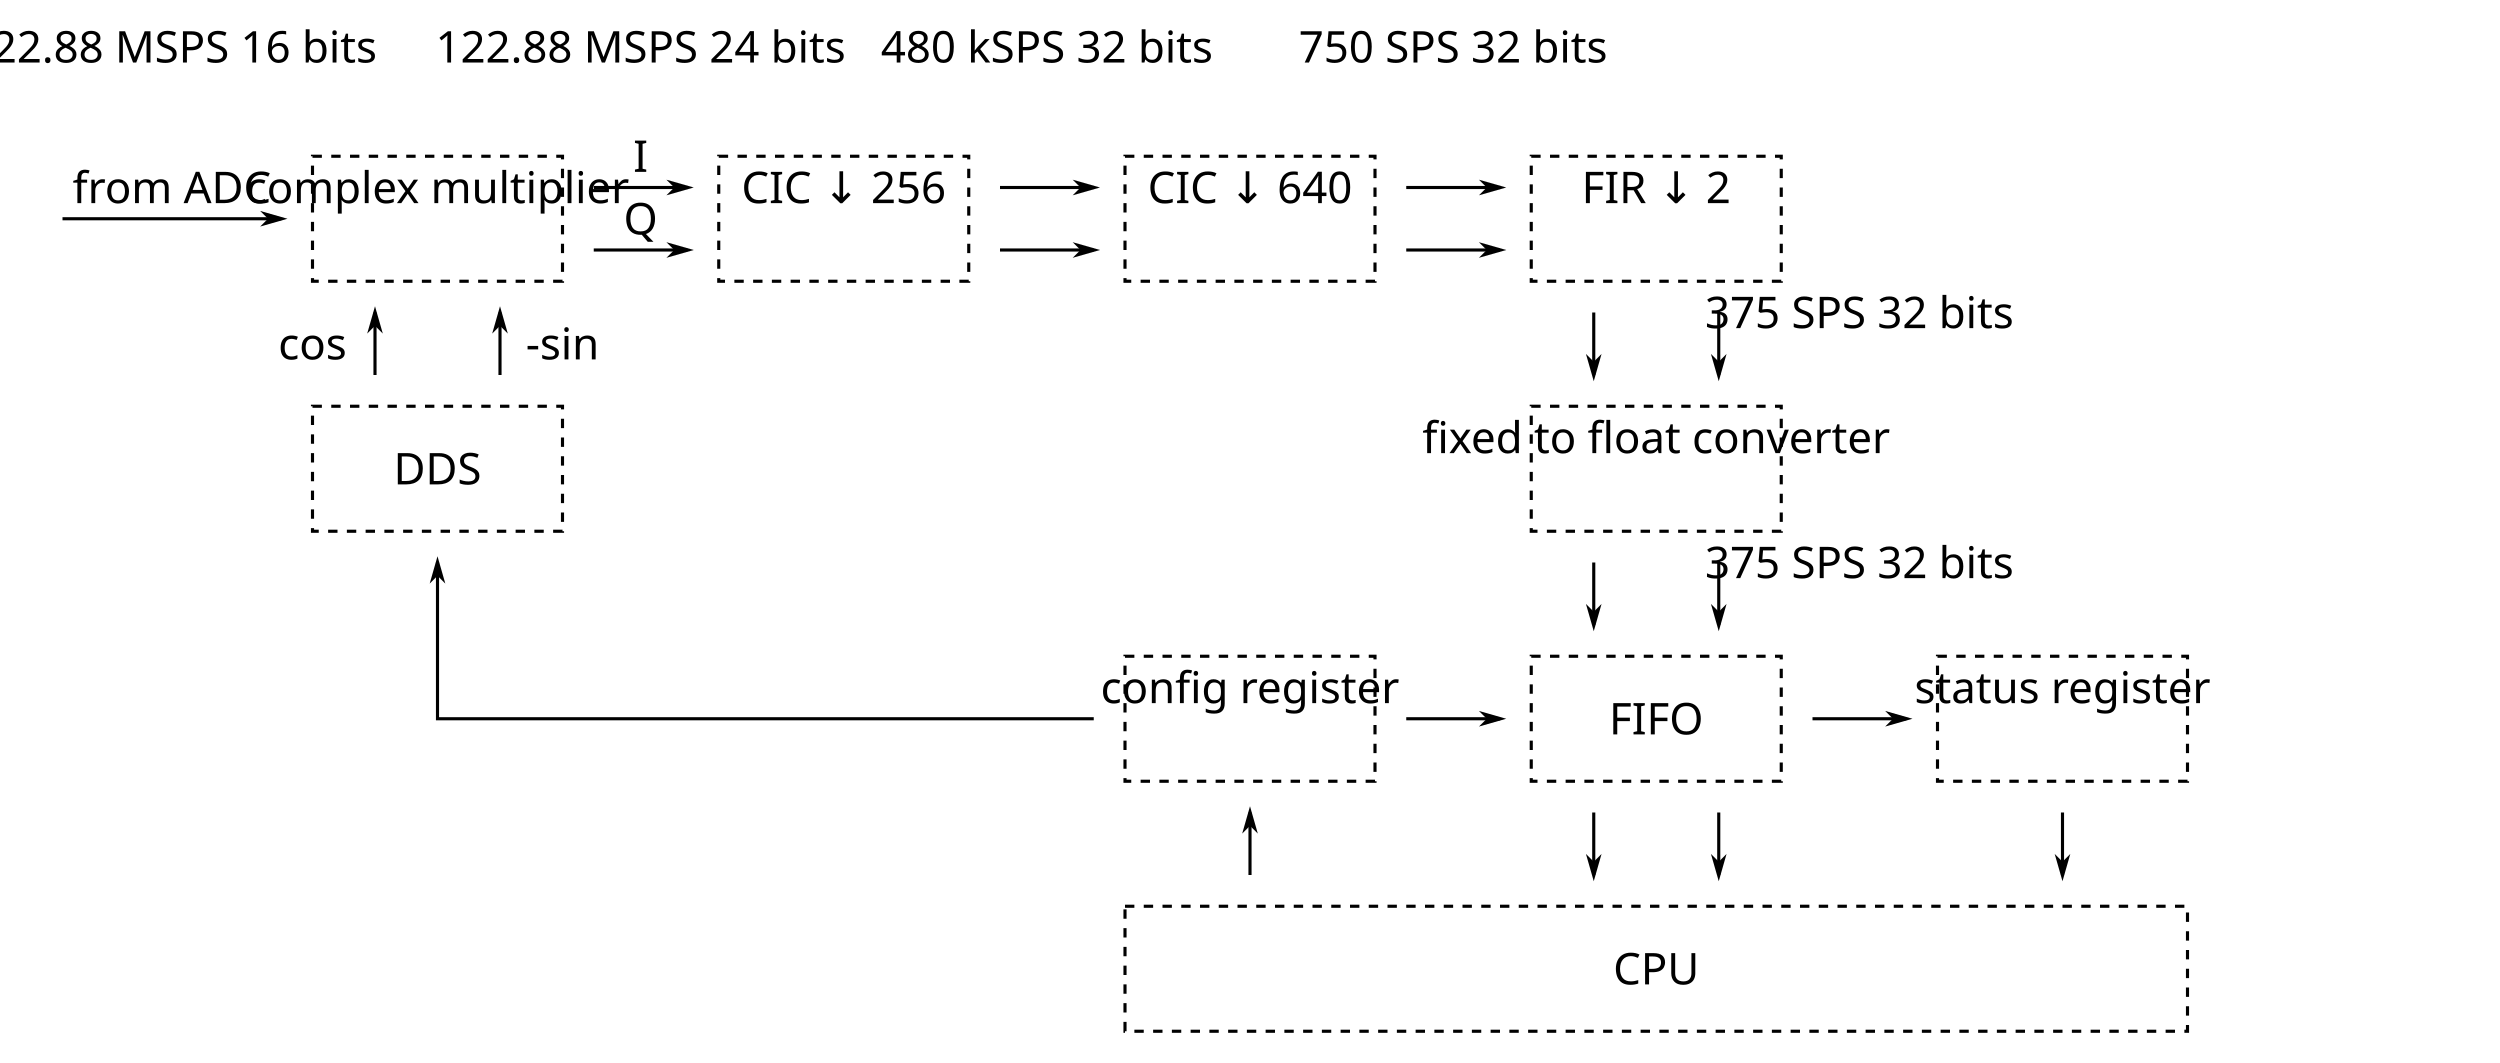
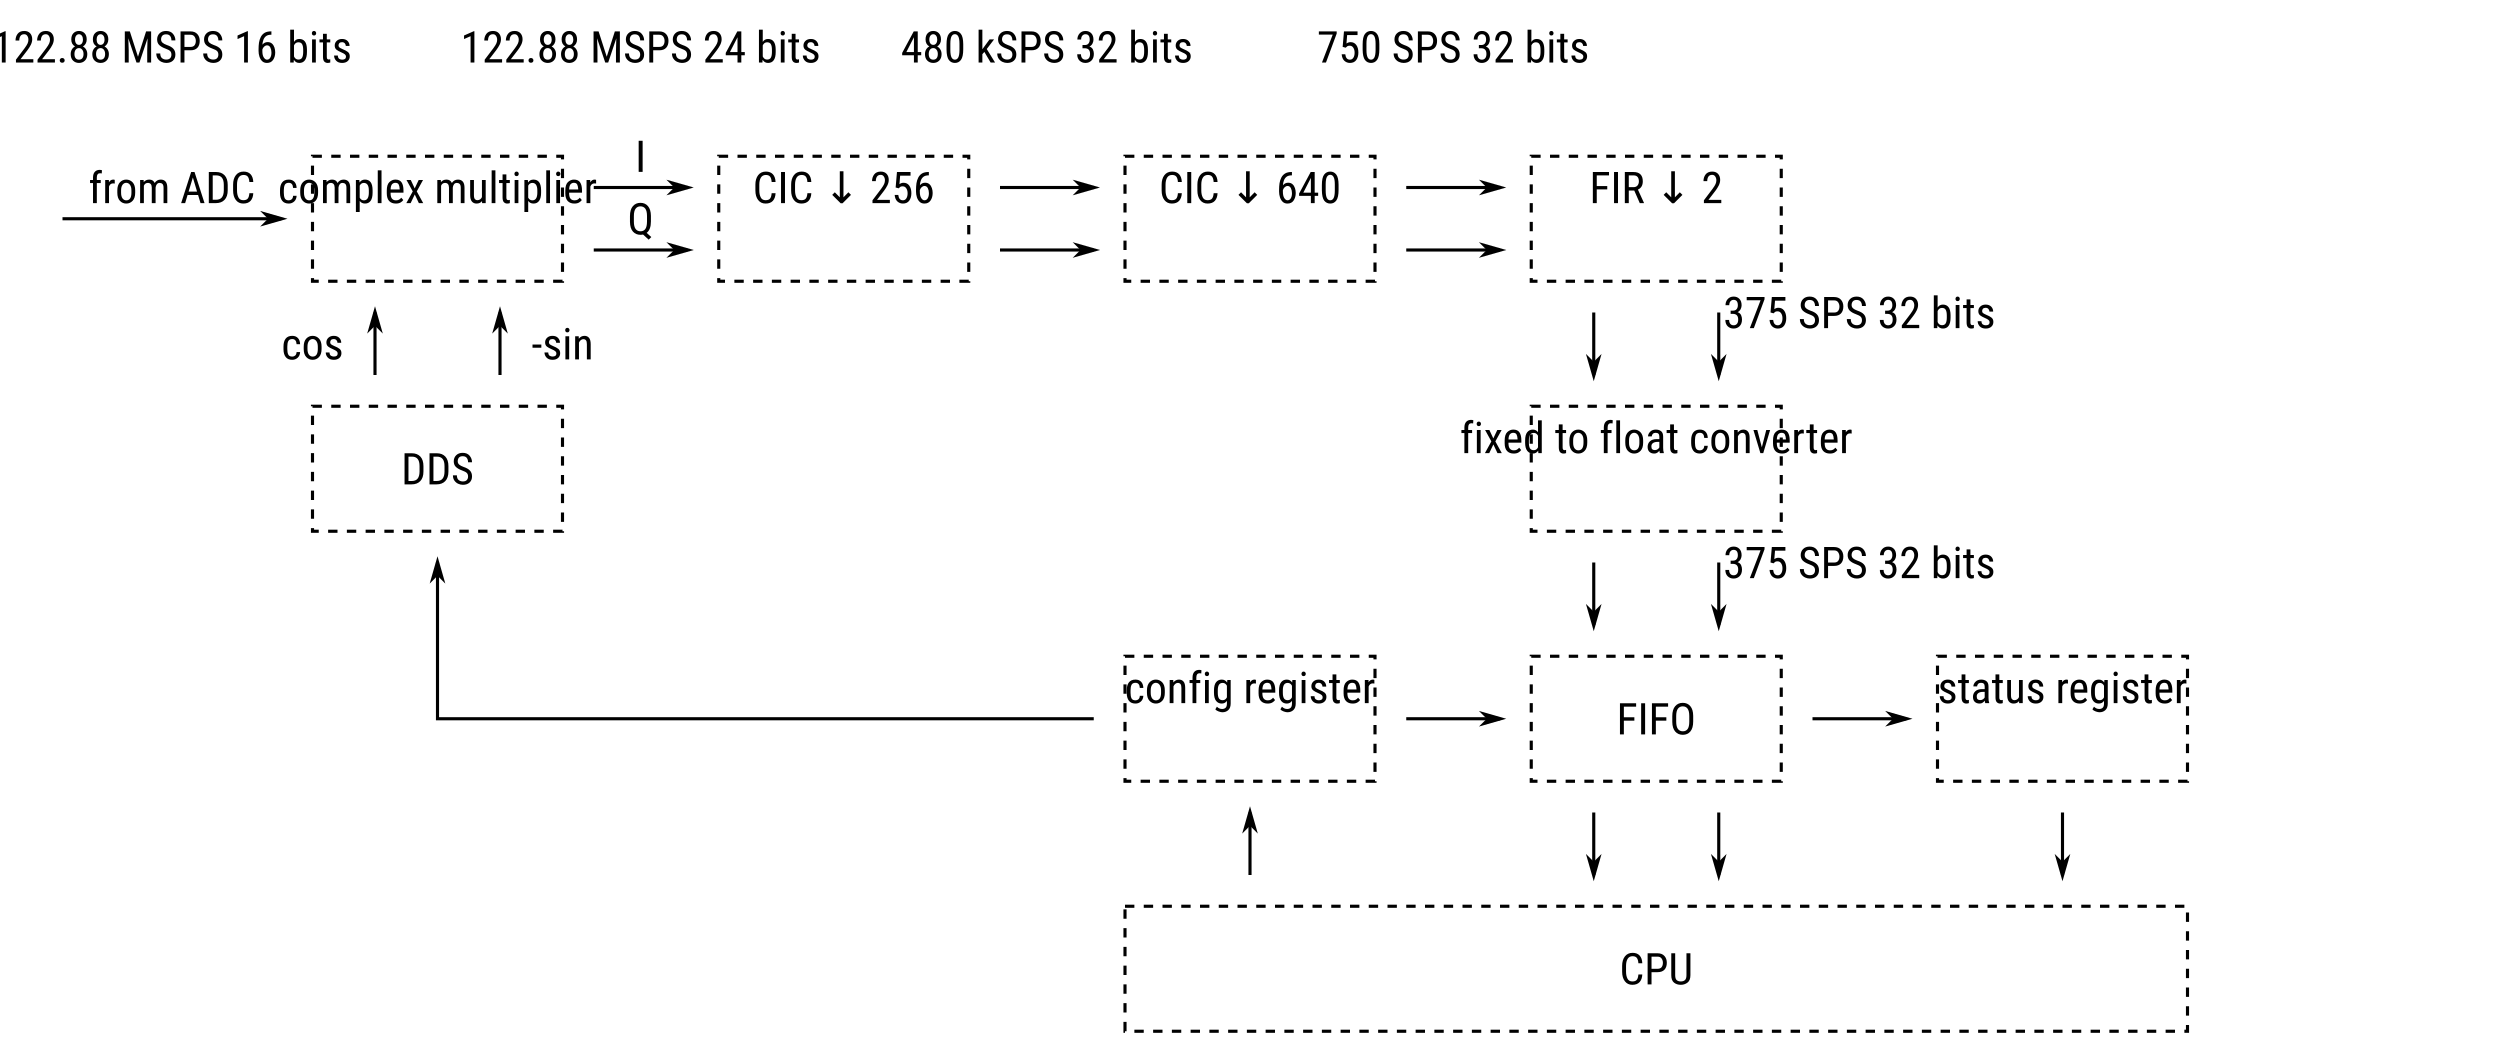
<svg xmlns="http://www.w3.org/2000/svg" width="800" height="340" version="1.1">
  <defs>
    <marker id="Arrow1L" overflow="visible" markerHeight="5" markerWidth="8.75" orient="auto-start-reverse" preserveAspectRatio="xMidYMid" refX="4.25" viewBox="0 0 8.75 5">
      <path transform="scale(-.5)" d="m0 0 5-5-17.5 5 17.5 5z" fill="context-stroke" fill-rule="evenodd" />
    </marker>
  </defs>
-   <text x="205" y="55" fill="#000000" font-family="Carlito" font-size="14px" text-align="center" text-anchor="middle" style="line-height:1.25">
+   <text x="205" y="55" fill="#000000" font-family="Roboto Condensed" font-size="14px" text-align="center" text-anchor="middle" style="line-height:1.25">
    <tspan>I</tspan>
  </text>
-   <text x="205" y="75" fill="#000000" font-family="Carlito" font-size="14px" text-align="center" text-anchor="middle" style="line-height:1.25">
+   <text x="205" y="75" fill="#000000" font-family="Roboto Condensed" font-size="14px" text-align="center" text-anchor="middle" style="line-height:1.25">
    <tspan>Q</tspan>
  </text>
-   <text x="55" y="20" fill="#000000" font-family="Carlito" font-size="14px" text-align="center" text-anchor="middle" style="line-height:1.25">
+   <text x="55" y="20" fill="#000000" font-family="Roboto Condensed" font-size="14px" text-align="center" text-anchor="middle" style="line-height:1.25">
    <tspan>122.88 MSPS</tspan>
    <tspan>16 bits</tspan>
  </text>
-   <text x="205" y="20" fill="#000000" font-family="Carlito" font-size="14px" text-align="center" text-anchor="middle" style="line-height:1.25">
+   <text x="205" y="20" fill="#000000" font-family="Roboto Condensed" font-size="14px" text-align="center" text-anchor="middle" style="line-height:1.25">
    <tspan>122.88 MSPS</tspan>
    <tspan>24 bits</tspan>
  </text>
  <path d="m190 60h30" fill="none" marker-end="url(#Arrow1L)" stroke="#000000" />
  <path d="m190 80h30" fill="none" marker-end="url(#Arrow1L)" stroke="#000000" />
-   <text x="140" y="65" fill="#000000" font-family="Carlito" font-size="14px" text-align="center" text-anchor="middle" style="line-height:1.25">
+   <text x="140" y="65" fill="#000000" font-family="Roboto Condensed" font-size="14px" text-align="center" text-anchor="middle" style="line-height:1.25">
    <tspan>complex</tspan>
    <tspan>multiplier</tspan>
  </text>
  <rect x="100" y="50" width="80" height="40" fill="none" stroke="#000000" stroke-dasharray="3, 3" />
  <rect x="230" y="50" width="80" height="40" fill="none" stroke="#000000" stroke-dasharray="3, 3" />
  <rect x="360" y="290" width="340" height="40" fill="none" stroke="#000000" stroke-dasharray="3, 3" />
  <rect x="490" y="210" width="80" height="40" fill="none" stroke="#000000" stroke-dasharray="3, 3" />
  <rect x="490" y="130" width="80" height="40" fill="none" stroke="#000000" stroke-dasharray="3, 3" />
-   <text x="270" y="65" fill="#000000" font-family="Carlito" font-size="14px" text-align="center" text-anchor="middle" style="line-height:1.25">
+   <text x="270" y="65" fill="#000000" font-family="Roboto Condensed" font-size="14px" text-align="center" text-anchor="middle" style="line-height:1.25">
    <tspan>CIC</tspan>
    <tspan>↓ 256</tspan>
  </text>
  <path d="m510 100v20" fill="none" marker-end="url(#Arrow1L)" stroke="#000000" />
  <path d="m550 100v20" fill="none" marker-end="url(#Arrow1L)" stroke="#000000" />
-   <text x="595" y="185" fill="#000000" font-family="Carlito" font-size="14px" text-align="center" text-anchor="middle" style="line-height:1.25">
+   <text x="595" y="185" fill="#000000" font-family="Roboto Condensed" font-size="14px" text-align="center" text-anchor="middle" style="line-height:1.25">
    <tspan>375 SPS</tspan>
    <tspan>32 bits</tspan>
  </text>
-   <text x="335" y="20" fill="#000000" font-family="Carlito" font-size="14px" text-align="center" text-anchor="middle" style="line-height:1.25">
+   <text x="335" y="20" fill="#000000" font-family="Roboto Condensed" font-size="14px" text-align="center" text-anchor="middle" style="line-height:1.25">
    <tspan>480 kSPS</tspan>
    <tspan>32 bits</tspan>
  </text>
  <path d="m320 60h30" fill="none" marker-end="url(#Arrow1L)" stroke="#000000" />
  <path d="m320 80h30" fill="none" marker-end="url(#Arrow1L)" stroke="#000000" />
-   <text x="530" y="235" fill="#000000" font-family="Carlito" font-size="14px" text-align="center" text-anchor="middle" style="line-height:1.25">
+   <text x="530" y="235" fill="#000000" font-family="Roboto Condensed" font-size="14px" text-align="center" text-anchor="middle" style="line-height:1.25">
    <tspan>FIFO</tspan>
  </text>
-   <text x="400" y="225" fill="#000000" font-family="Carlito" font-size="14px" text-align="center" text-anchor="middle" style="line-height:1.25">
+   <text x="400" y="225" fill="#000000" font-family="Roboto Condensed" font-size="14px" text-align="center" text-anchor="middle" style="line-height:1.25">
    <tspan>config</tspan>
    <tspan>register</tspan>
  </text>
  <rect x="360" y="210" width="80" height="40" fill="none" stroke="#000000" stroke-dasharray="3, 3" />
-   <text x="530" y="315" fill="#000000" font-family="Carlito" font-size="14px" text-align="center" text-anchor="middle" style="line-height:1.25">
+   <text x="530" y="315" fill="#000000" font-family="Roboto Condensed" font-size="14px" text-align="center" text-anchor="middle" style="line-height:1.25">
    <tspan>CPU</tspan>
  </text>
  <path d="m510 260v20" fill="none" marker-end="url(#Arrow1L)" stroke="#000000" />
-   <text x="660" y="225" fill="#000000" font-family="Carlito" font-size="14px" text-align="center" text-anchor="middle" style="line-height:1.25">
+   <text x="660" y="225" fill="#000000" font-family="Roboto Condensed" font-size="14px" text-align="center" text-anchor="middle" style="line-height:1.25">
    <tspan>status</tspan>
    <tspan>register</tspan>
  </text>
  <rect x="620" y="210" width="80" height="40" fill="none" stroke="#000000" stroke-dasharray="3, 3" />
  <path d="m400 280v-20" fill="none" marker-end="url(#Arrow1L)" stroke="#000000" />
  <path d="m550 260v20" fill="none" marker-end="url(#Arrow1L)" stroke="#000000" />
  <path d="m660 260v20" fill="none" marker-end="url(#Arrow1L)" stroke="#000000" />
  <path d="m580 230h30" fill="none" marker-end="url(#Arrow1L)" stroke="#000000" />
  <path d="m450 230h30" fill="none" marker-end="url(#Arrow1L)" stroke="#000000" />
-   <text x="530" y="145" fill="#000000" font-family="Carlito" font-size="14px" text-align="center" text-anchor="middle" style="line-height:1.25">
+   <text x="530" y="145" fill="#000000" font-family="Roboto Condensed" font-size="14px" text-align="center" text-anchor="middle" style="line-height:1.25">
    <tspan>fixed to float</tspan>
    <tspan>converter</tspan>
  </text>
  <path d="m510 180v20" fill="none" marker-end="url(#Arrow1L)" stroke="#000000" />
  <path d="m550 180v20" fill="none" marker-end="url(#Arrow1L)" stroke="#000000" />
-   <text x="595" y="105" fill="#000000" font-family="Carlito" font-size="14px" text-align="center" text-anchor="middle" style="line-height:1.25">
+   <text x="595" y="105" fill="#000000" font-family="Roboto Condensed" font-size="14px" text-align="center" text-anchor="middle" style="line-height:1.25">
    <tspan>375 SPS</tspan>
    <tspan>32 bits</tspan>
  </text>
  <rect x="360" y="50" width="80" height="40" fill="none" stroke="#000000" stroke-dasharray="3, 3" />
-   <text x="400" y="65" fill="#000000" font-family="Carlito" font-size="14px" text-align="center" text-anchor="middle" style="line-height:1.25">
+   <text x="400" y="65" fill="#000000" font-family="Roboto Condensed" font-size="14px" text-align="center" text-anchor="middle" style="line-height:1.25">
    <tspan>CIC</tspan>
    <tspan>↓ 640</tspan>
  </text>
-   <text x="465" y="20" fill="#000000" font-family="Carlito" font-size="14px" text-align="center" text-anchor="middle" style="line-height:1.25">
+   <text x="465" y="20" fill="#000000" font-family="Roboto Condensed" font-size="14px" text-align="center" text-anchor="middle" style="line-height:1.25">
    <tspan>750 SPS</tspan>
    <tspan>32 bits</tspan>
  </text>
  <path d="m450 60h30" fill="none" marker-end="url(#Arrow1L)" stroke="#000000" />
  <path d="m450 80h30" fill="none" marker-end="url(#Arrow1L)" stroke="#000000" />
  <rect x="490" y="50" width="80" height="40" fill="none" stroke="#000000" stroke-dasharray="3, 3" />
-   <text x="530" y="65" fill="#000000" font-family="Carlito" font-size="14px" text-align="center" text-anchor="middle" style="line-height:1.25">
+   <text x="530" y="65" fill="#000000" font-family="Roboto Condensed" font-size="14px" text-align="center" text-anchor="middle" style="line-height:1.25">
    <tspan>FIR</tspan>
    <tspan>↓ 2</tspan>
  </text>
  <rect x="100" y="130" width="80" height="40" fill="none" stroke="#000000" stroke-dasharray="3, 3" />
  <path d="m120 120v-20" fill="none" marker-end="url(#Arrow1L)" stroke="#000000" />
  <path d="m160 120v-20" fill="none" marker-end="url(#Arrow1L)" stroke="#000000" />
-   <text x="140" y="155" fill="#000000" font-family="Carlito" font-size="14px" text-align="center" text-anchor="middle" style="line-height:1.25">
+   <text x="140" y="155" fill="#000000" font-family="Roboto Condensed" font-size="14px" text-align="center" text-anchor="middle" style="line-height:1.25">
    <tspan>DDS</tspan>
  </text>
-   <text x="100" y="115" fill="#000000" font-family="Carlito" font-size="14px" text-align="center" text-anchor="middle" style="line-height:1.25">
+   <text x="100" y="115" fill="#000000" font-family="Roboto Condensed" font-size="14px" text-align="center" text-anchor="middle" style="line-height:1.25">
    <tspan>cos</tspan>
  </text>
-   <text x="180" y="115" fill="#000000" font-family="Carlito" font-size="14px" text-align="center" text-anchor="middle" style="line-height:1.25">
+   <text x="180" y="115" fill="#000000" font-family="Roboto Condensed" font-size="14px" text-align="center" text-anchor="middle" style="line-height:1.25">
    <tspan>-sin</tspan>
  </text>
  <path d="m350 230h-210v-50" fill="none" marker-end="url(#Arrow1L)" stroke="#000000" />
  <path d="m20 70h70" fill="none" marker-end="url(#Arrow1L)" stroke="#000000" />
-   <text x="55" y="65" fill="#000000" font-family="Carlito" font-size="14px" text-align="center" text-anchor="middle" style="line-height:1.25">
+   <text x="55" y="65" fill="#000000" font-family="Roboto Condensed" font-size="14px" text-align="center" text-anchor="middle" style="line-height:1.25">
    <tspan>from ADC</tspan>
  </text>
</svg>
